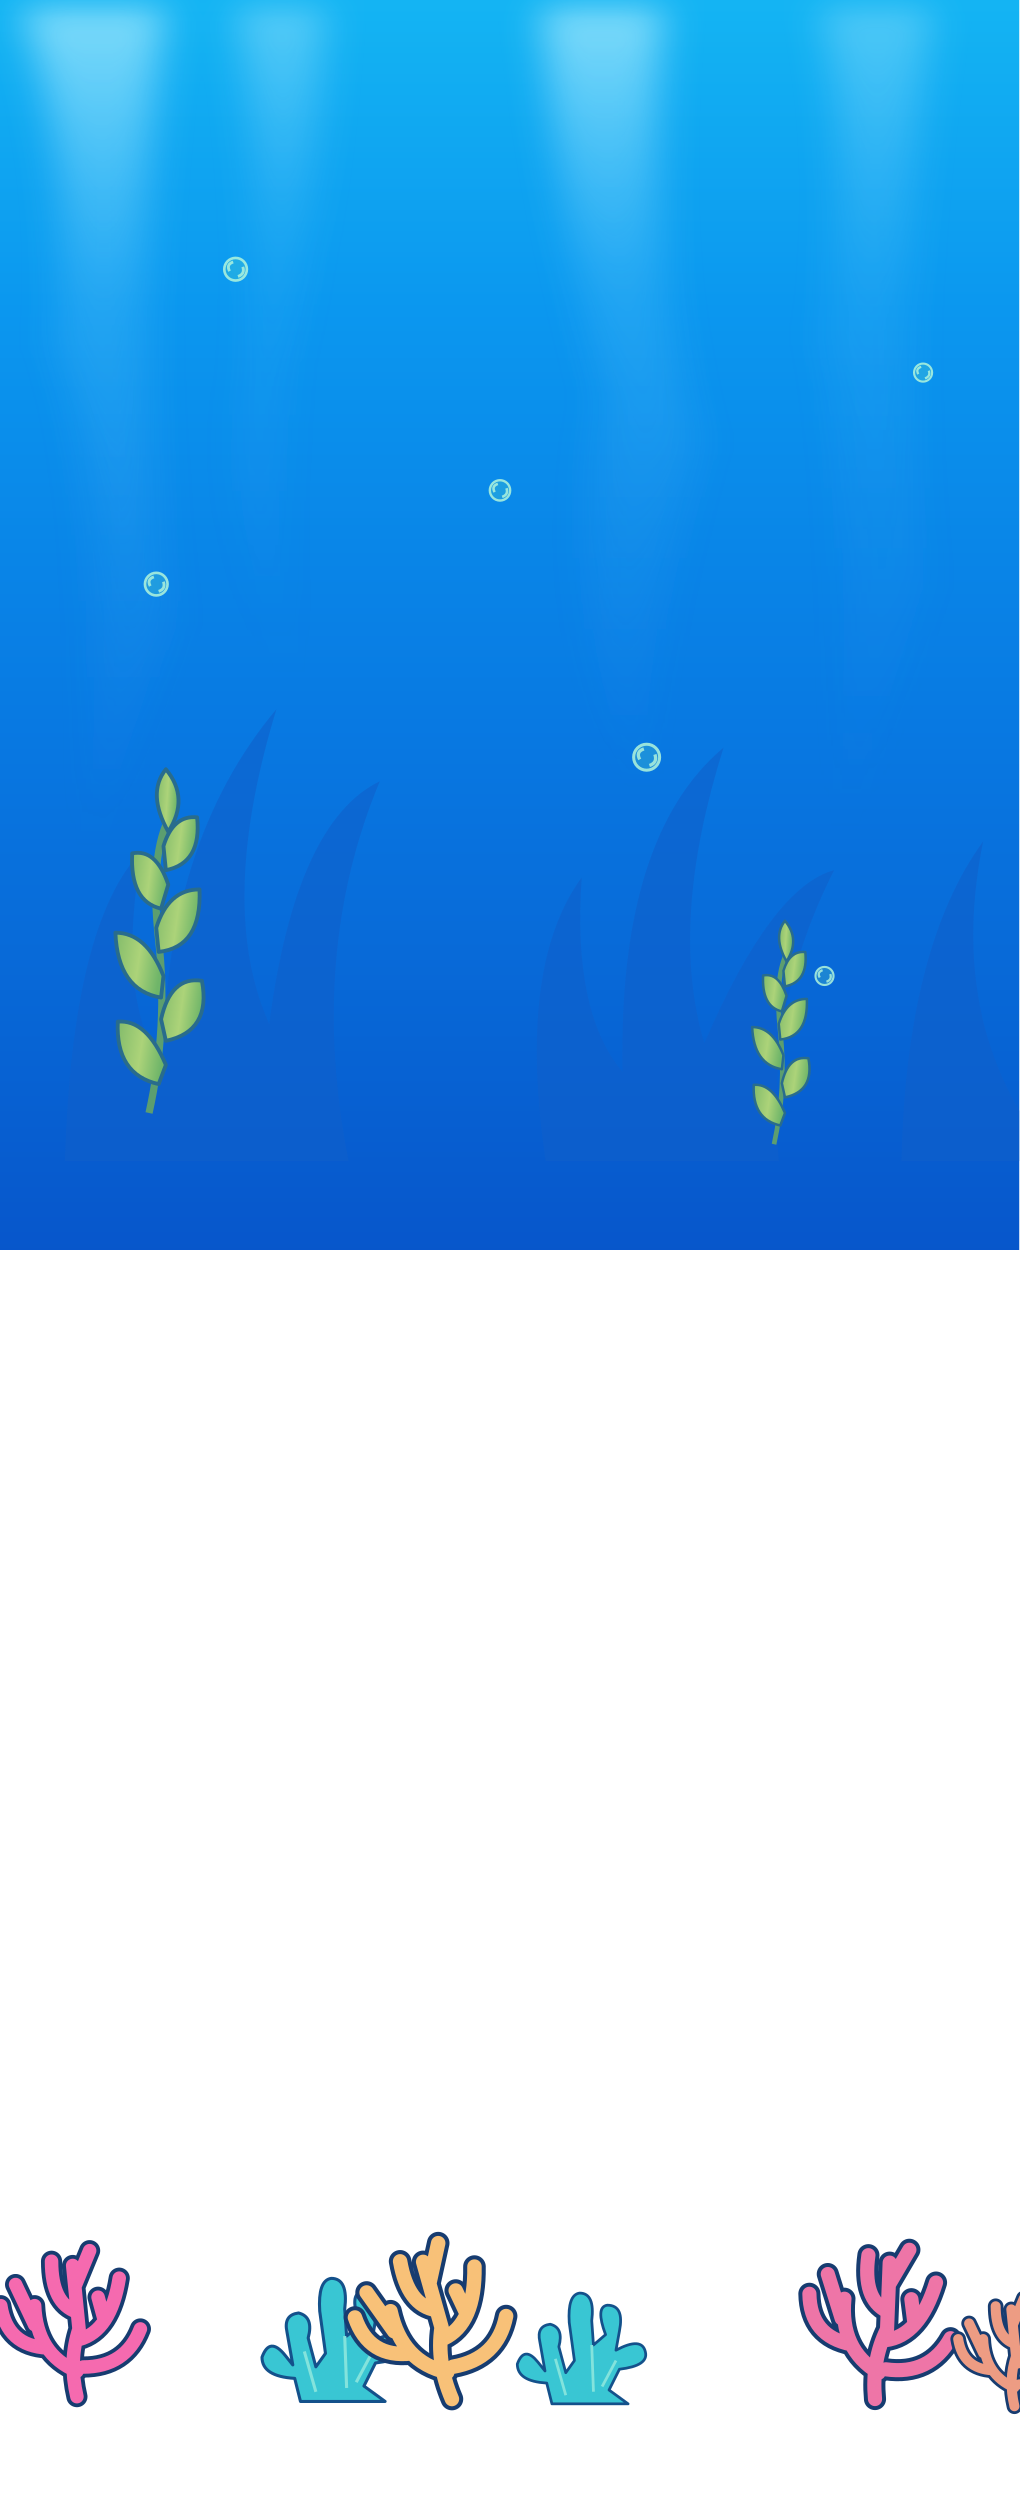
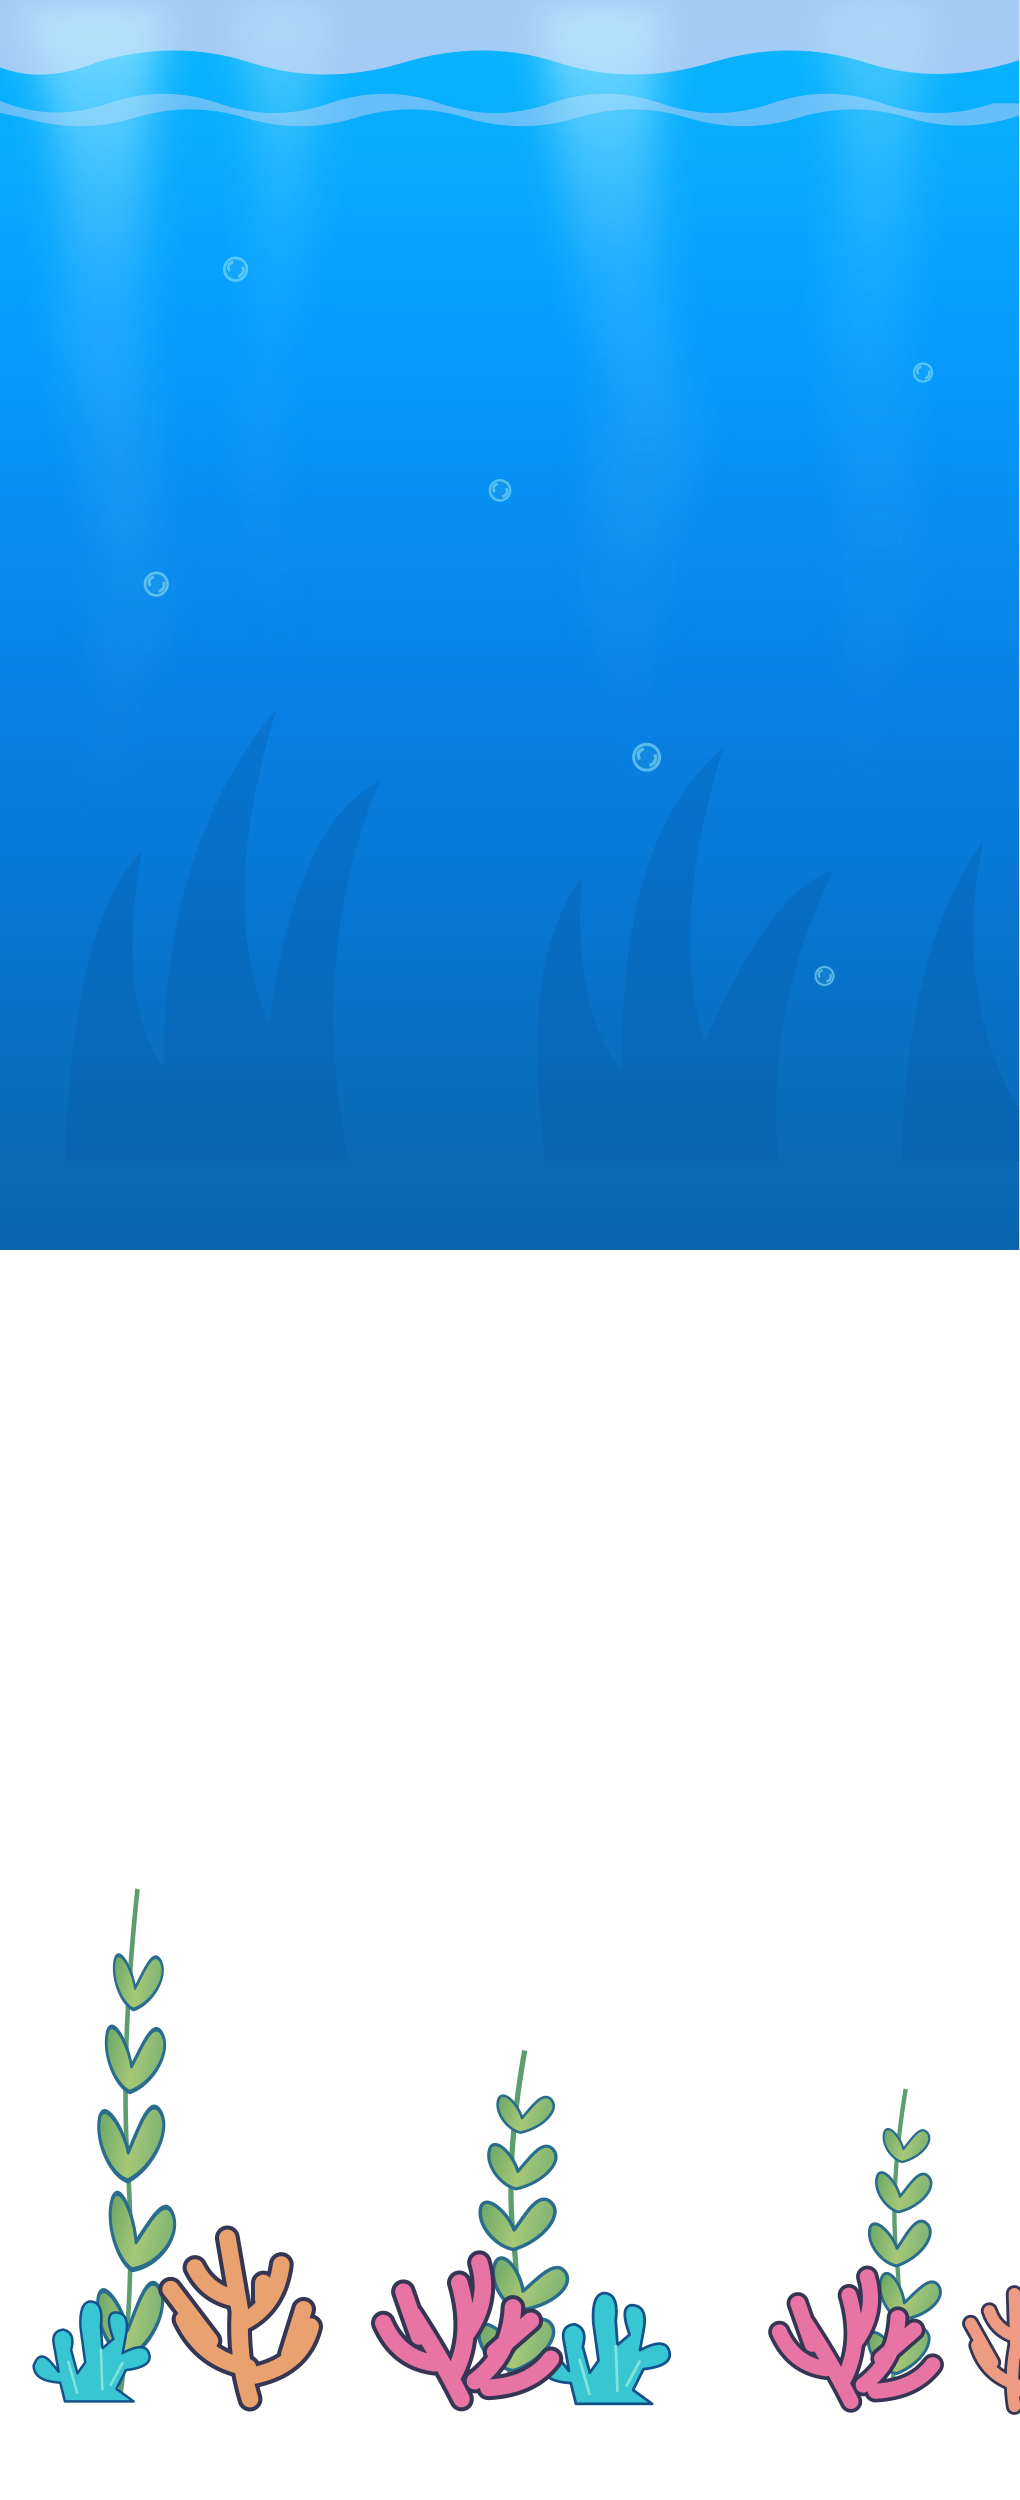
<svg xmlns="http://www.w3.org/2000/svg" width="424" height="1040" viewBox="0 0 424 1040">
  <defs>
    <filter id="softLight" x="-35%" y="-15%" width="170%" height="130%">
      <feGaussianBlur stdDeviation="8" />
    </filter>
    <linearGradient id="water" x2="0" y2="1">
-       <stop stop-color="#14b5f3" />
-       <stop offset=".25" stop-color="#0b97ef" />
-       <stop offset=".58" stop-color="#0879e2" />
-       <stop offset="1" stop-color="#0756cb" />
+       <stop stop-color="#09b8fc" />
+       <stop offset=".25" stop-color="#079eff" />
+       <stop offset=".58" stop-color="#087fe3" />
+       <stop offset="1" stop-color="#0865ad" />
    </linearGradient>
    <linearGradient id="light" x2="0" y2="1">
      <stop stop-color="#c6f6ff" stop-opacity=".62" />
      <stop offset=".35" stop-color="#7cdbff" stop-opacity=".2" />
      <stop offset="1" stop-color="#38a7ef" stop-opacity="0" />
    </linearGradient>
    <linearGradient id="kelp" x2="1" y2=".2">
-       <stop stop-color="#82bb6b" />
-       <stop offset=".55" stop-color="#acd379" />
-       <stop offset="1" stop-color="#6fb569" />
+       <stop stop-color="#6aa667" />
+       <stop offset=".55" stop-color="#a6c876" />
+       <stop offset="1" stop-color="#80b475" />
    </linearGradient>
+     <path id="kelpLeaves" d="M0 0C-8-2-16-13-13-21C-10-27-1-17 1-9C7-16 13-25 18-21C25-15 14-3 0 0Z" />
    <g id="plant" stroke="#296c8c" stroke-width="1.6" stroke-linejoin="round">
-       <path d="M0 0Q8-36 4-72T9-124" fill="none" stroke="#5c9e6f" stroke-width="3" />
+       <path d="M0 0Q8-36 4-72T9-160" fill="none" stroke="#5c9e6f" stroke-width="2.4" />
      <g fill="url(#kelp)">
-         <path d="M4-12Q-14-16-13-38Q-1-39 7-20Z" />
-         <path d="M7-30Q26-34 22-55Q9-57 5-39Z" />
-         <path d="M5-48Q-13-51-14-75Q-1-75 6-57Z" />
-         <path d="M4-67Q22-69 21-93Q8-93 3-77Z" />
-         <path d="M5-85Q-8-88-7-108Q3-110 8-95Z" />
-         <path d="M7-101Q22-104 20-123Q10-124 6-111Z" />
-         <path d="M8-117Q-1-133 7-143Q17-131 8-117Z" />
+         <use href="#kelpLeaves" transform="translate(4 -12) rotate(-7)" />
+         <use href="#kelpLeaves" transform="translate(6 -40) rotate(8)" />
+         <use href="#kelpLeaves" transform="translate(4 -68) rotate(-5)" />
+         <use href="#kelpLeaves" transform="translate(5 -96) scale(.9)" />
+         <use href="#kelpLeaves" transform="translate(7 -122) scale(.75)" />
      </g>
    </g>
-     <g id="coral" fill="none" stroke="#173c70" stroke-width="10" stroke-linecap="round" stroke-linejoin="round">
-       <path id="branches" d="M0 0Q-4-17 1-32L-2-62M0-12Q-19-20-20-43M-14-23Q-33-24-36-43M-20-34-29-53M1-27Q16-31 20-56M13-36 10-47M0-40Q-12-44-12-64M-1-52 6-69M3-14Q23-14 30-32" />
-       <use href="#branches" stroke="currentColor" stroke-width="6.4" />
+     <g id="coral" fill="none" stroke="#343653" stroke-width="11" stroke-linecap="round" stroke-linejoin="round">
+       <path id="branches" d="M0 0Q-3-19 1-39L0-72M1-14Q-18-20-24-39M-14-28-28-53M1-34Q17-39 22-57M12-43 13-50M0-45Q-12-49-16-61M2-10Q24-11 31-28M20-17 29-36" />
+       <use href="#branches" stroke="currentColor" stroke-width="7.4" />
+     </g>
+     <g id="pinkCoral" fill="none" stroke="#343653" stroke-width="11" stroke-linecap="round" stroke-linejoin="round">
+       <path id="pinkBranches" d="M0 0Q-9-18-22-38M-12-16Q-28-18-35-34M-19-28-26-48M-4-10Q6-28-1-52M2-29Q13-44 8-61M6-8Q22-20 23-41M15-21 31-35M12-5Q31-6 40-18" />
+       <use href="#pinkBranches" stroke="#e774a5" stroke-width="7.4" />
    </g>
    <g id="blueCoral" stroke="#14518b" stroke-width="1.6" fill="#39c6d3" stroke-linejoin="round">
      <path d="M-20 0-23-12Q-40-13-40-23Q-36-34-28-24L-24-19-27-36Q-29-45-21-46Q-13-44-16-33L-12-18-7-25-10-47Q-11-63-4-64Q5-64 3-48L4-34 11-40Q5-56 12-57Q22-57 19-42L17-31Q32-39 34-30Q36-22 19-20L13-8 24 0Z" />
      <path d="M-12-5-18-26M4-7 3-34M9-10 17-25" stroke="#83e3dc" fill="none" />
    </g>
-     <g id="bubble" fill="none" stroke="#b2f6db" stroke-width="1.1" opacity=".85">
-       <circle r="4.7" fill="#59d9c8" fill-opacity=".3" />
+     <g id="bubble" fill="none" stroke="#8be0f2" stroke-width="1.1" opacity=".62">
+       <circle r="4.7" fill="#42bbec" fill-opacity=".25" />
      <path d="M-2.5.8Q-4-2-1-3M1 3Q4 2 3-1" stroke-width="1.2" />
    </g>
  </defs>
  <path fill="url(#water)" d="M0 0H424V520H0Z" />
+   <g fill="#d0d1f2" opacity=".78">
+     <path d="M0 0H424V25Q391 36 360 26T296 26T232 26T168 26T104 26T40 26Q18 35 0 28Z" />
+     <path d="M0 42Q22 51 45 43T91 43T137 43T183 43T229 43T275 43T321 43T367 43T413 43L424 43V48Q401 56 378 49T332 49T286 49T240 49T194 49T148 49T102 49T56 49T10 49L0 47Z" opacity=".6" />
+   </g>
  <g fill="url(#light)" filter="url(#softLight)">
    <path d="M8 0H69Q51 117 70 258Q54 306 36 362Q48 208 24 143Q32 68 8 0Z" />
    <path d="M98 0H135Q131 87 117 152Q111 247 127 296Q90 217 104 156Q111 81 98 0Z" opacity=".62" />
    <path d="M225 0H276Q266 104 290 184Q263 284 270 337Q232 260 252 165Q232 86 225 0Z" />
    <path d="M341 0H388Q369 125 384 242L349 357Q356 204 343 140Q356 68 341 0Z" opacity=".55" />
  </g>
-   <g fill="#105fc9" opacity=".58">
+   <g fill="#075aa8" opacity=".32">
    <path d="M27 483Q30 384 59 354Q48 416 68 444Q68 351 115 295Q90 377 112 426Q123 342 158 325Q128 397 145 483Z" />
    <path d="M227 483Q215 402 242 365Q238 421 259 446Q257 348 301 311Q278 384 293 434Q321 369 347 362Q318 419 324 483Z" />
    <path d="M375 483Q377 394 409 350Q396 414 424 462V483Z" />
  </g>
  <use href="#bubble" transform="translate(98 112)" />
  <use href="#bubble" transform="translate(65 243)" />
  <use href="#bubble" transform="translate(208 204) scale(.9)" />
  <use href="#bubble" transform="translate(269 315) scale(1.15)" />
  <use href="#bubble" transform="translate(384 155) scale(.8)" />
  <use href="#bubble" transform="translate(343 406) scale(.8)" />
-   <use href="#plant" transform="translate(62 463)" />
-   <use href="#plant" transform="translate(322 476) scale(.65)" />
-   <g transform="translate(0 520)">
-     <use href="#blueCoral" transform="translate(141 479) scale(.8)" />
-     <use href="#blueCoral" transform="translate(244 480) scale(.72)" />
-     <use href="#coral" color="#f56aaf" transform="translate(32 477) scale(.88)" />
-     <use href="#coral" color="#f8c178" transform="translate(188 478) scale(.94) rotate(-10)" />
-     <use href="#coral" color="#ee75a7" transform="translate(364 478) scale(.92) rotate(8)" />
+   <g id="foreground" transform="translate(0 520)">
+     <use href="#plant" transform="translate(50 477) scale(.8 1.32)" />
+     <use href="#plant" transform="translate(210 477) scale(.92 .9)" />
+     <use href="#plant" transform="translate(370 477) scale(.75 .8)" />
+     <use href="#blueCoral" transform="translate(40 479) scale(.65)" />
+     <use href="#blueCoral" transform="translate(254 480) scale(.72)" />
+     <use href="#coral" color="#e8a16f" transform="translate(104 478) scale(.94) rotate(-8)" />
+     <use href="#pinkCoral" transform="translate(192 478) scale(.93)" />
+     <use href="#pinkCoral" transform="translate(354 479) scale(.85)" />
    <use href="#coral" color="#ed9c83" transform="translate(422 481) scale(.65)" />
  </g>
</svg>
